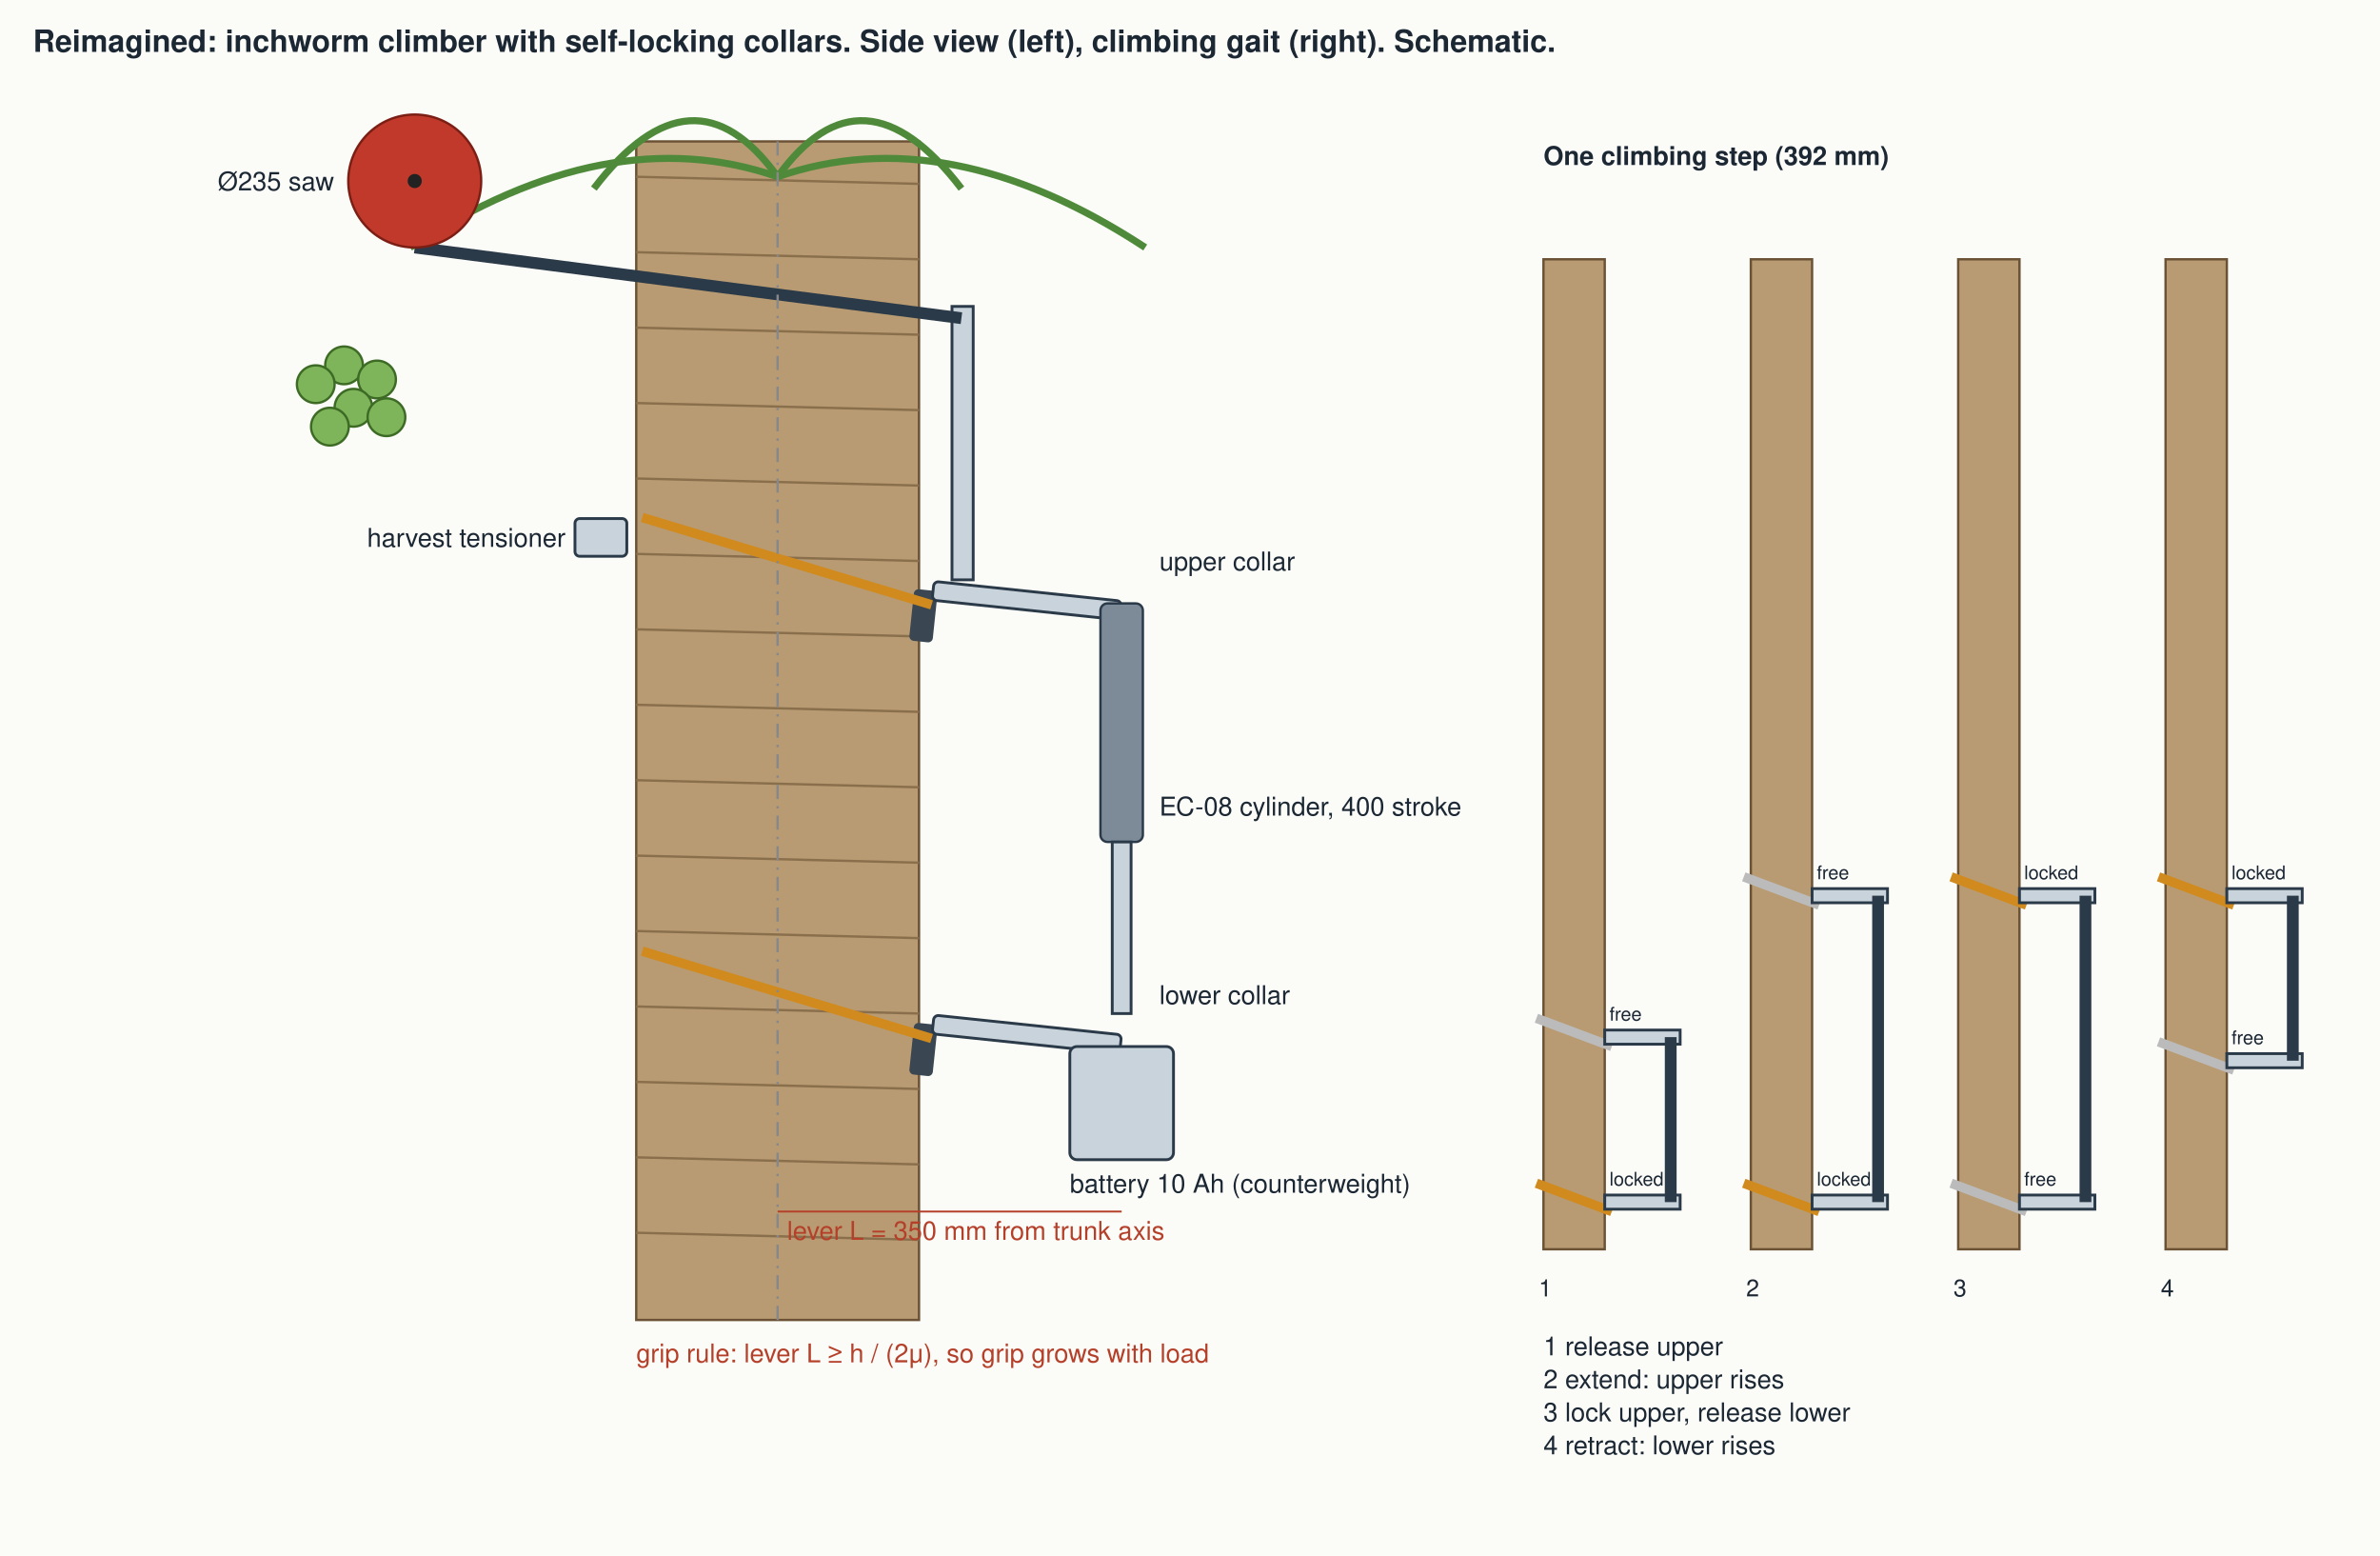
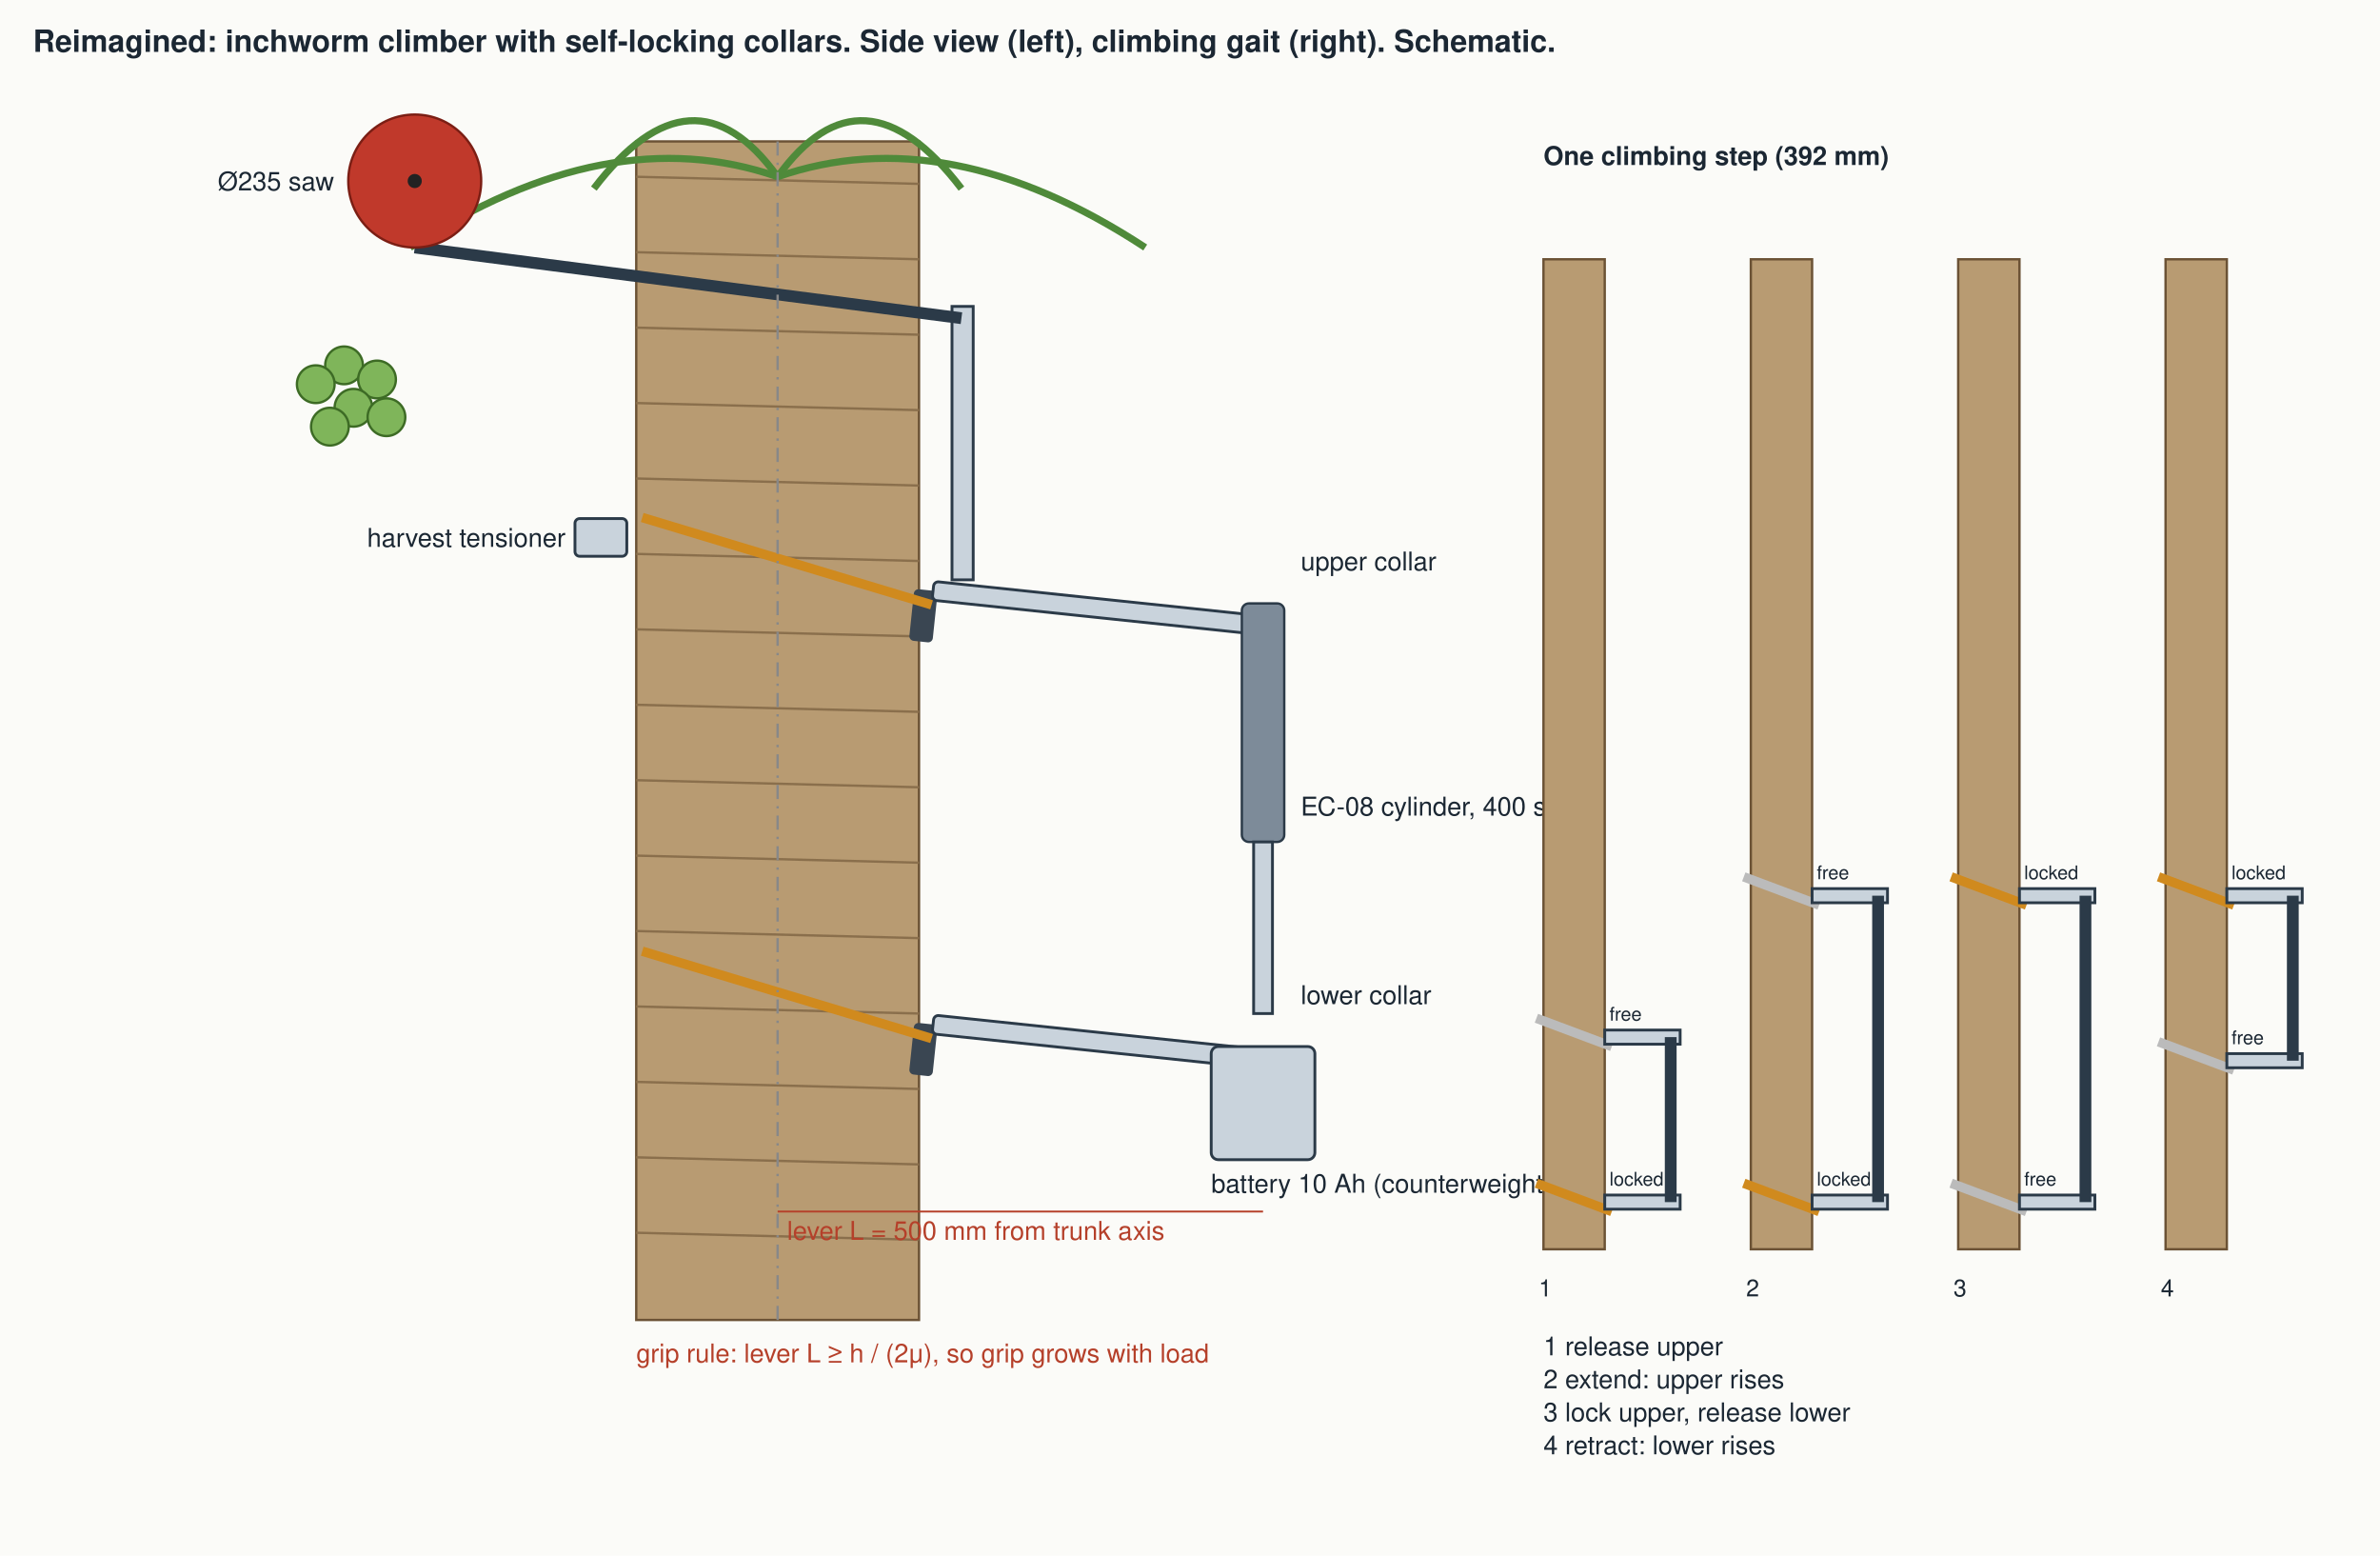
<svg xmlns="http://www.w3.org/2000/svg" viewBox="0 0 1010 660" width="1010" height="660" font-family="Helvetica,Arial,sans-serif" font-size="11">
  <style>.tr{fill:#b89b72;stroke:#6b5235}.m{fill:#c9d3dc;stroke:#2b3a48;stroke-width:1.2}.pad{fill:#3a4652}.strap{stroke:#d08a1e;stroke-width:4}.cyl{fill:#7d8b99;stroke:#2b3a48}.s{fill:#c0392b;stroke:#7b1e14}.g{fill:#7fb55a;stroke:#3d6b25}.d{stroke:#b5402a;stroke-width:.8;fill:none}.t{fill:#1b2733}.dt{fill:#b5402a}.lf{fill:none;stroke:#4f8a3a;stroke-width:3}.c{stroke:#888;stroke-dasharray:6 3 1 3}.h{font-weight:bold}</style>
  <rect width="1010" height="660" fill="#fbfbf8" />
  <text x="14" y="22" class="t" font-size="13" font-weight="bold">Reimagined: inchworm climber with self-locking collars. Side view (left), climbing gait (right). Schematic.</text>
  <rect class="tr" x="270.0" y="60.0" width="120.0" height="500.0" />
  <line x1="270.0" y1="75.0" x2="390.0" y2="78.0" stroke="#8a6f4c" />
  <line x1="270.0" y1="107.0" x2="390.0" y2="110.0" stroke="#8a6f4c" />
  <line x1="270.0" y1="139.0" x2="390.0" y2="142.0" stroke="#8a6f4c" />
  <line x1="270.0" y1="171.0" x2="390.0" y2="174.0" stroke="#8a6f4c" />
  <line x1="270.0" y1="203.0" x2="390.0" y2="206.0" stroke="#8a6f4c" />
  <line x1="270.0" y1="235.0" x2="390.0" y2="238.0" stroke="#8a6f4c" />
  <line x1="270.0" y1="267.0" x2="390.0" y2="270.0" stroke="#8a6f4c" />
  <line x1="270.0" y1="299.0" x2="390.0" y2="302.0" stroke="#8a6f4c" />
  <line x1="270.0" y1="331.0" x2="390.0" y2="334.0" stroke="#8a6f4c" />
  <line x1="270.0" y1="363.0" x2="390.0" y2="366.0" stroke="#8a6f4c" />
  <line x1="270.0" y1="395.0" x2="390.0" y2="398.0" stroke="#8a6f4c" />
  <line x1="270.0" y1="427.0" x2="390.0" y2="430.0" stroke="#8a6f4c" />
  <line x1="270.0" y1="459.0" x2="390.0" y2="462.0" stroke="#8a6f4c" />
  <line x1="270.0" y1="491.0" x2="390.0" y2="494.0" stroke="#8a6f4c" />
  <line x1="270.0" y1="523.0" x2="390.0" y2="526.0" stroke="#8a6f4c" />
  <path class="lf" d="M330.0 75.0 Q258.0 50.0 174.0 105.0" />
  <path class="lf" d="M330.0 75.0 Q294.0 25.0 252.0 80.0" />
  <path class="lf" d="M330.0 75.0 Q366.0 25.0 408.0 80.0" />
  <path class="lf" d="M330.0 75.0 Q402.0 50.0 486.0 105.0" />
  <g transform="rotate(6 390.0 250.0)">
    <rect class="pad" x="388.0" y="250.0" width="10" height="22.0" rx="2" />
    <line class="strap" x1="270.0" y1="232.0" x2="396.0" y2="256.0" />
-     <rect class="m" x="396.0" y="246.0" width="80.0" height="8" rx="2" />
+     <rect class="m" x="396.0" y="246.0" width="140.0" height="8" rx="2" />
  </g>
  <g transform="rotate(6 390.0 434.0)">
    <rect class="pad" x="388.0" y="434.0" width="10" height="22.0" rx="2" />
    <line class="strap" x1="270.0" y1="416.0" x2="396.0" y2="440.0" />
-     <rect class="m" x="396.0" y="430.0" width="80.0" height="8" rx="2" />
+     <rect class="m" x="396.0" y="430.0" width="140.0" height="8" rx="2" />
  </g>
-   <rect class="cyl" x="467.0" y="256.0" width="18" height="101.2" rx="3" />
-   <rect class="m" x="472.0" y="357.2" width="8" height="72.8" />
-   <rect class="m" x="454.0" y="444.0" width="44" height="48" rx="3" />
-   <text class="t" x="454.0" y="506.0">battery 10 Ah (counterweight)</text>
+   <rect class="cyl" x="527.0" y="256.0" width="18" height="101.2" rx="3" />
+   <rect class="m" x="532.0" y="357.2" width="8" height="72.8" />
+   <rect class="m" x="514.0" y="444.0" width="44" height="48" rx="3" />
+   <text class="t" x="514.0" y="506.0">battery 10 Ah (counterweight)</text>
  <rect class="m" x="244.0" y="220.0" width="22" height="16" rx="2" />
  <text class="t" text-anchor="end" x="240.0" y="232.0">harvest tensioner</text>
  <rect class="m" x="404.0" y="130.0" width="9" height="116" />
  <line x1="408.0" y1="135.0" x2="176.0" y2="105.0" stroke="#2b3a48" stroke-width="5" />
  <circle class="s" cx="176.0" cy="76.8" r="28.2" />
  <circle cx="176.0" cy="76.8" r="3" fill="#222" />
  <circle class="g" cx="146.0" cy="155.0" r="8" />
  <circle class="g" cx="160.0" cy="161.0" r="8" />
  <circle class="g" cx="134.0" cy="163.0" r="8" />
  <circle class="g" cx="150.0" cy="173.0" r="8" />
  <circle class="g" cx="164.0" cy="177.0" r="8" />
  <circle class="g" cx="140.0" cy="181.0" r="8" />
  <text class="t" text-anchor="end" x="141.8" y="80.8">Ø235 saw</text>
-   <text class="t" x="492.0" y="242.0">upper collar</text>
-   <text class="t" x="492.0" y="426.0">lower collar</text>
-   <text class="t" x="492.0" y="346.0">EC-08 cylinder, 400 stroke</text>
-   <line class="d" x1="330.0" y1="514.0" x2="476.0" y2="514.0" />
-   <text class="dt" x="334.0" y="526.0">lever L = 350 mm from trunk axis</text>
+   <text class="t" x="552.0" y="242.0">upper collar</text>
+   <text class="t" x="552.0" y="426.0">lower collar</text>
+   <text class="t" x="552.0" y="346.0">EC-08 cylinder, 400 stroke</text>
+   <line class="d" x1="330.0" y1="514.0" x2="536.0" y2="514.0" />
+   <text class="dt" x="334.0" y="526.0">lever L = 500 mm from trunk axis</text>
  <text class="dt" x="270.0" y="578.0">grip rule: lever L ≥ h / (2μ), so grip grows with load</text>
  <line class="c" x1="330.0" y1="60.0" x2="330.0" y2="560.0" />
  <text class="t h" x="655.0" y="70.0">One climbing step (392 mm)</text>
  <rect class="tr" x="655.0" y="110.0" width="26" height="420" />
  <line x1="652.0" y1="432.0" x2="684.0" y2="444.0" stroke="#bbb" stroke-width="4" />
  <rect class="m" x="681.0" y="437.0" width="32" height="6" />
  <text class="t" x="683.0" y="433.0" font-size="8">free</text>
  <line x1="652.0" y1="502.0" x2="684.0" y2="514.0" stroke="#d08a1e" stroke-width="4" />
  <rect class="m" x="681.0" y="507.0" width="32" height="6" />
  <text class="t" x="683.0" y="503.0" font-size="8">locked</text>
  <line x1="709.0" y1="440.0" x2="709.0" y2="510.0" stroke="#2b3a48" stroke-width="5" />
  <text class="t" x="653.0" y="550.0" font-size="10">1</text>
  <rect class="tr" x="743.0" y="110.0" width="26" height="420" />
  <line x1="740.0" y1="372.0" x2="772.0" y2="384.0" stroke="#bbb" stroke-width="4" />
  <rect class="m" x="769.0" y="377.0" width="32" height="6" />
  <text class="t" x="771.0" y="373.0" font-size="8">free</text>
  <line x1="740.0" y1="502.0" x2="772.0" y2="514.0" stroke="#d08a1e" stroke-width="4" />
  <rect class="m" x="769.0" y="507.0" width="32" height="6" />
  <text class="t" x="771.0" y="503.0" font-size="8">locked</text>
  <line x1="797.0" y1="380.0" x2="797.0" y2="510.0" stroke="#2b3a48" stroke-width="5" />
  <text class="t" x="741.0" y="550.0" font-size="10">2</text>
  <rect class="tr" x="831.0" y="110.0" width="26" height="420" />
  <line x1="828.0" y1="372.0" x2="860.0" y2="384.0" stroke="#d08a1e" stroke-width="4" />
  <rect class="m" x="857.0" y="377.0" width="32" height="6" />
  <text class="t" x="859.0" y="373.0" font-size="8">locked</text>
  <line x1="828.0" y1="502.0" x2="860.0" y2="514.0" stroke="#bbb" stroke-width="4" />
  <rect class="m" x="857.0" y="507.0" width="32" height="6" />
  <text class="t" x="859.0" y="503.0" font-size="8">free</text>
  <line x1="885.0" y1="380.0" x2="885.0" y2="510.0" stroke="#2b3a48" stroke-width="5" />
  <text class="t" x="829.0" y="550.0" font-size="10">3</text>
  <rect class="tr" x="919.0" y="110.0" width="26" height="420" />
  <line x1="916.0" y1="372.0" x2="948.0" y2="384.0" stroke="#d08a1e" stroke-width="4" />
  <rect class="m" x="945.0" y="377.0" width="32" height="6" />
  <text class="t" x="947.0" y="373.0" font-size="8">locked</text>
  <line x1="916.0" y1="442.0" x2="948.0" y2="454.0" stroke="#bbb" stroke-width="4" />
  <rect class="m" x="945.0" y="447.0" width="32" height="6" />
  <text class="t" x="947.0" y="443.0" font-size="8">free</text>
  <line x1="973.0" y1="380.0" x2="973.0" y2="450.0" stroke="#2b3a48" stroke-width="5" />
  <text class="t" x="917.0" y="550.0" font-size="10">4</text>
  <text class="t" x="655.0" y="575.0" font-size="11">1  release upper</text>
  <text class="t" x="655.0" y="589.0" font-size="11">2  extend: upper rises</text>
  <text class="t" x="655.0" y="603.0" font-size="11">3  lock upper, release lower</text>
  <text class="t" x="655.0" y="617.0" font-size="11">4  retract: lower rises</text>
</svg>
